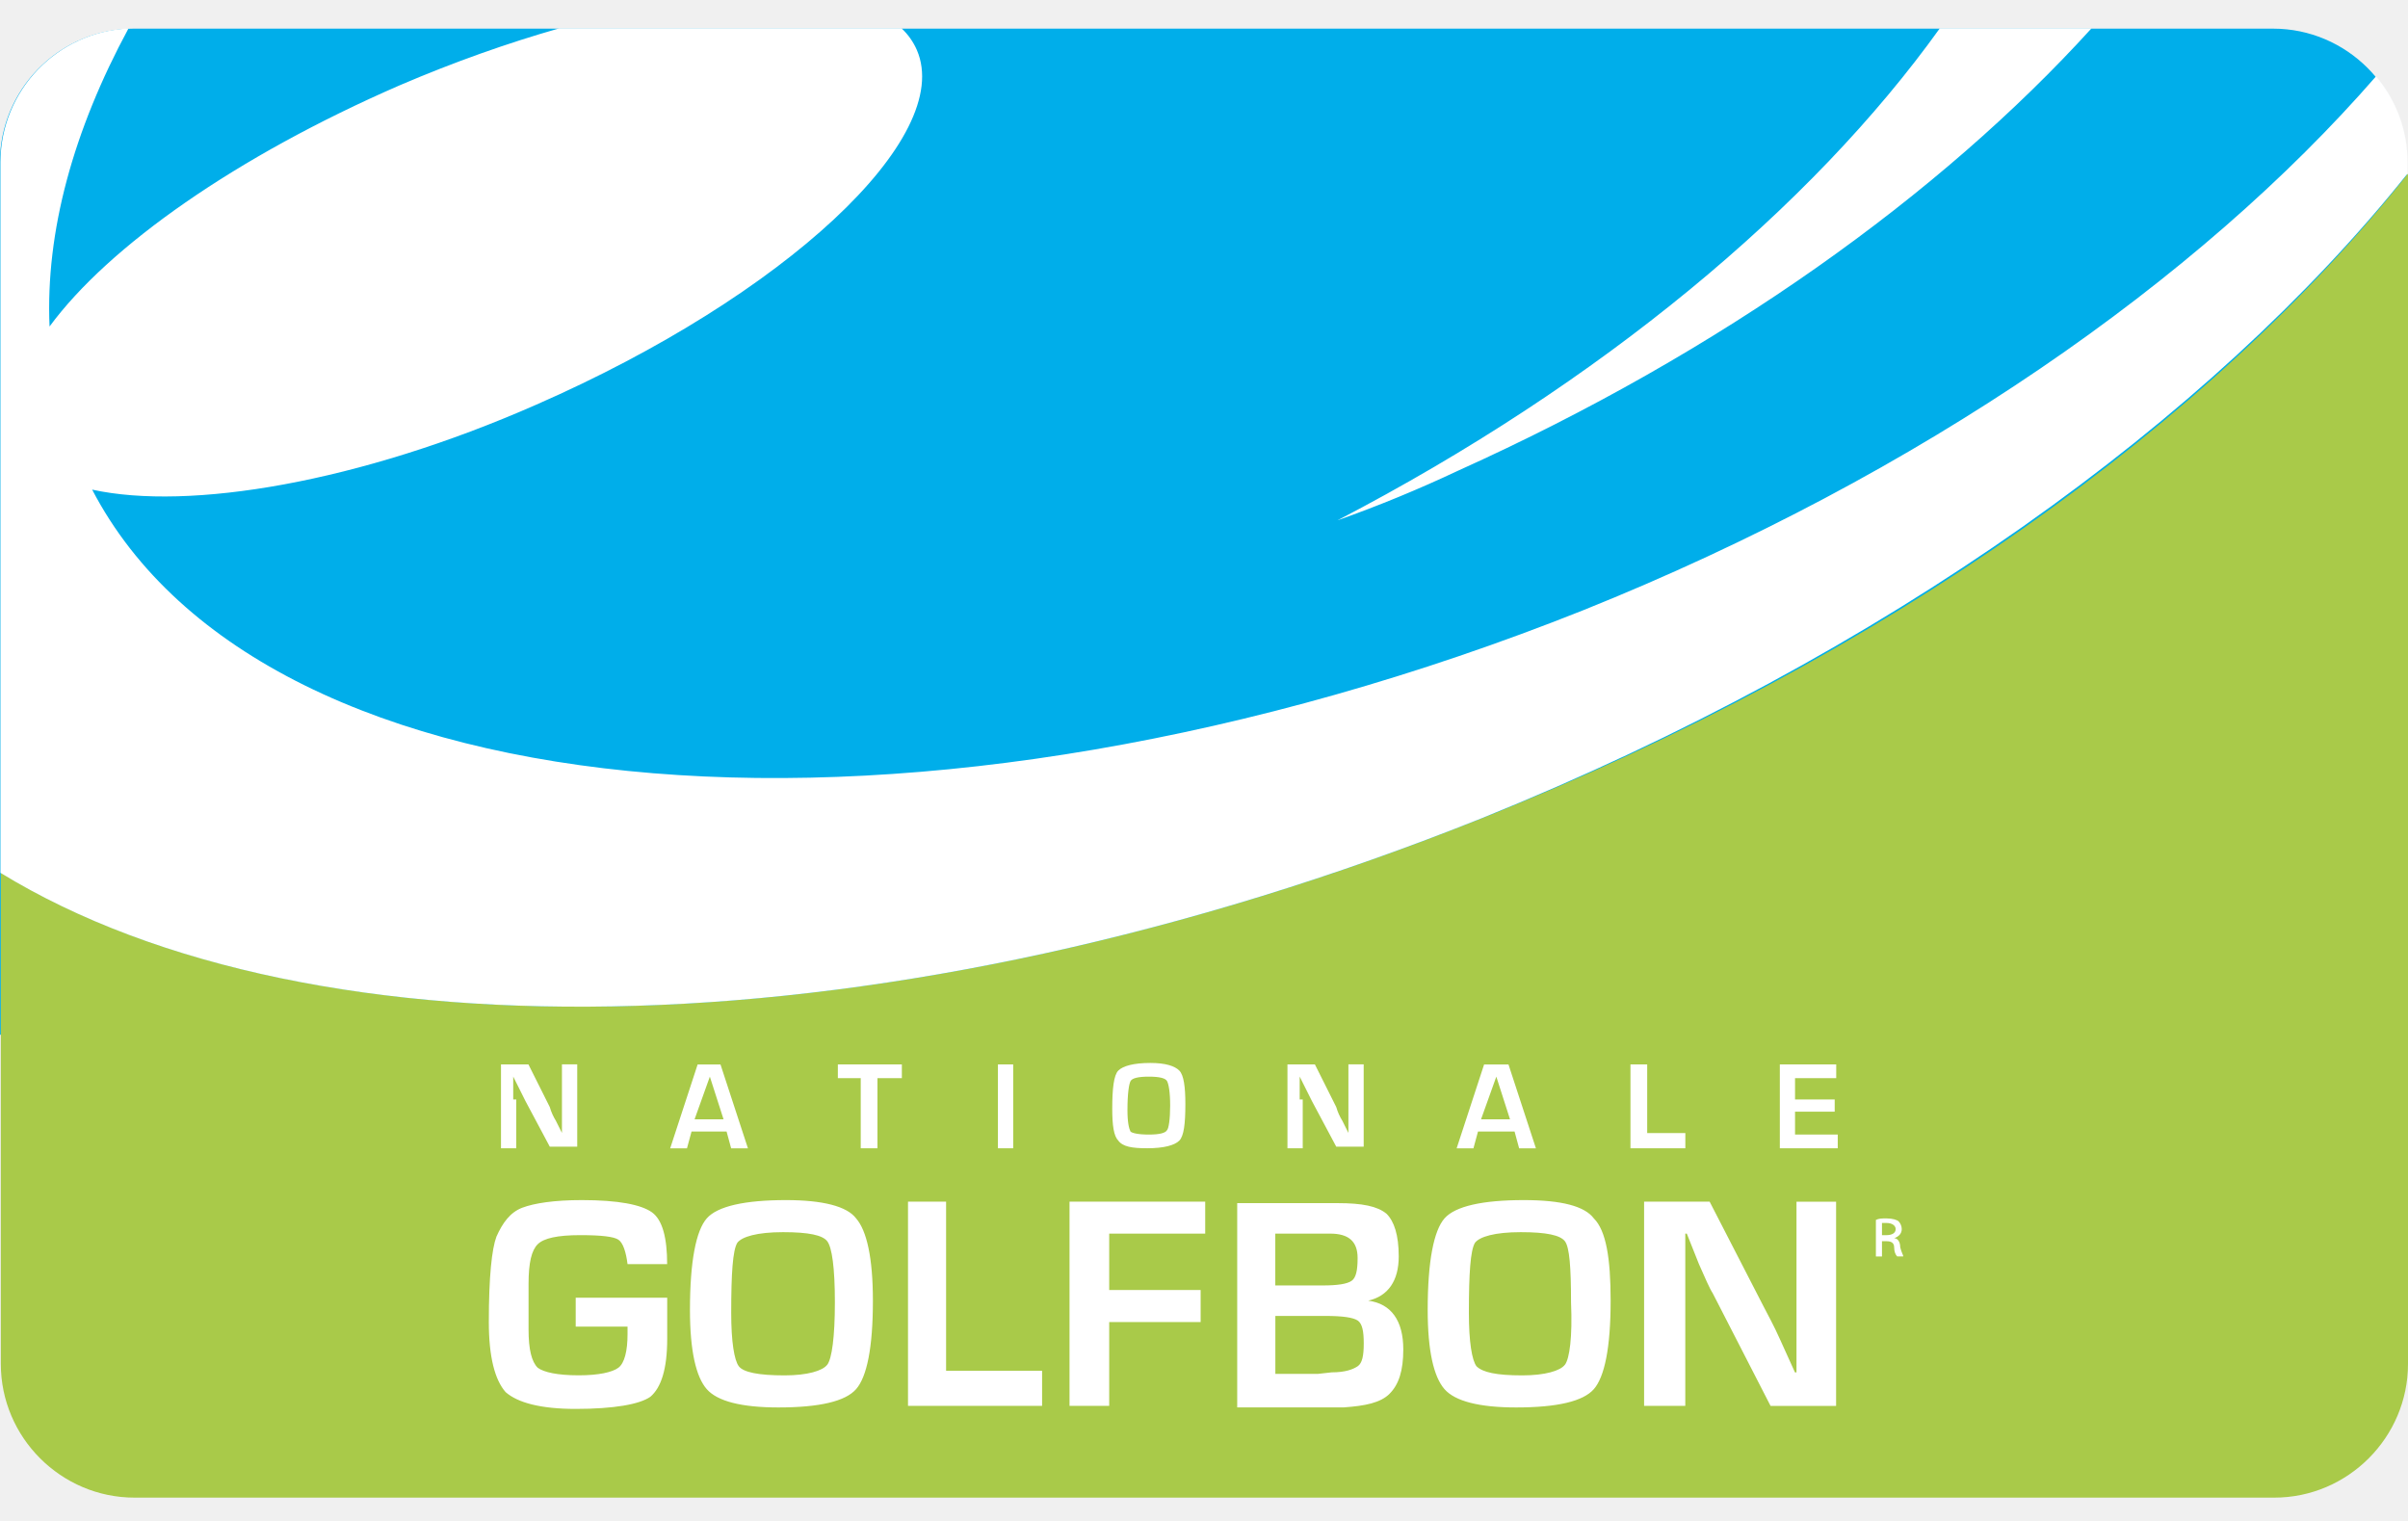
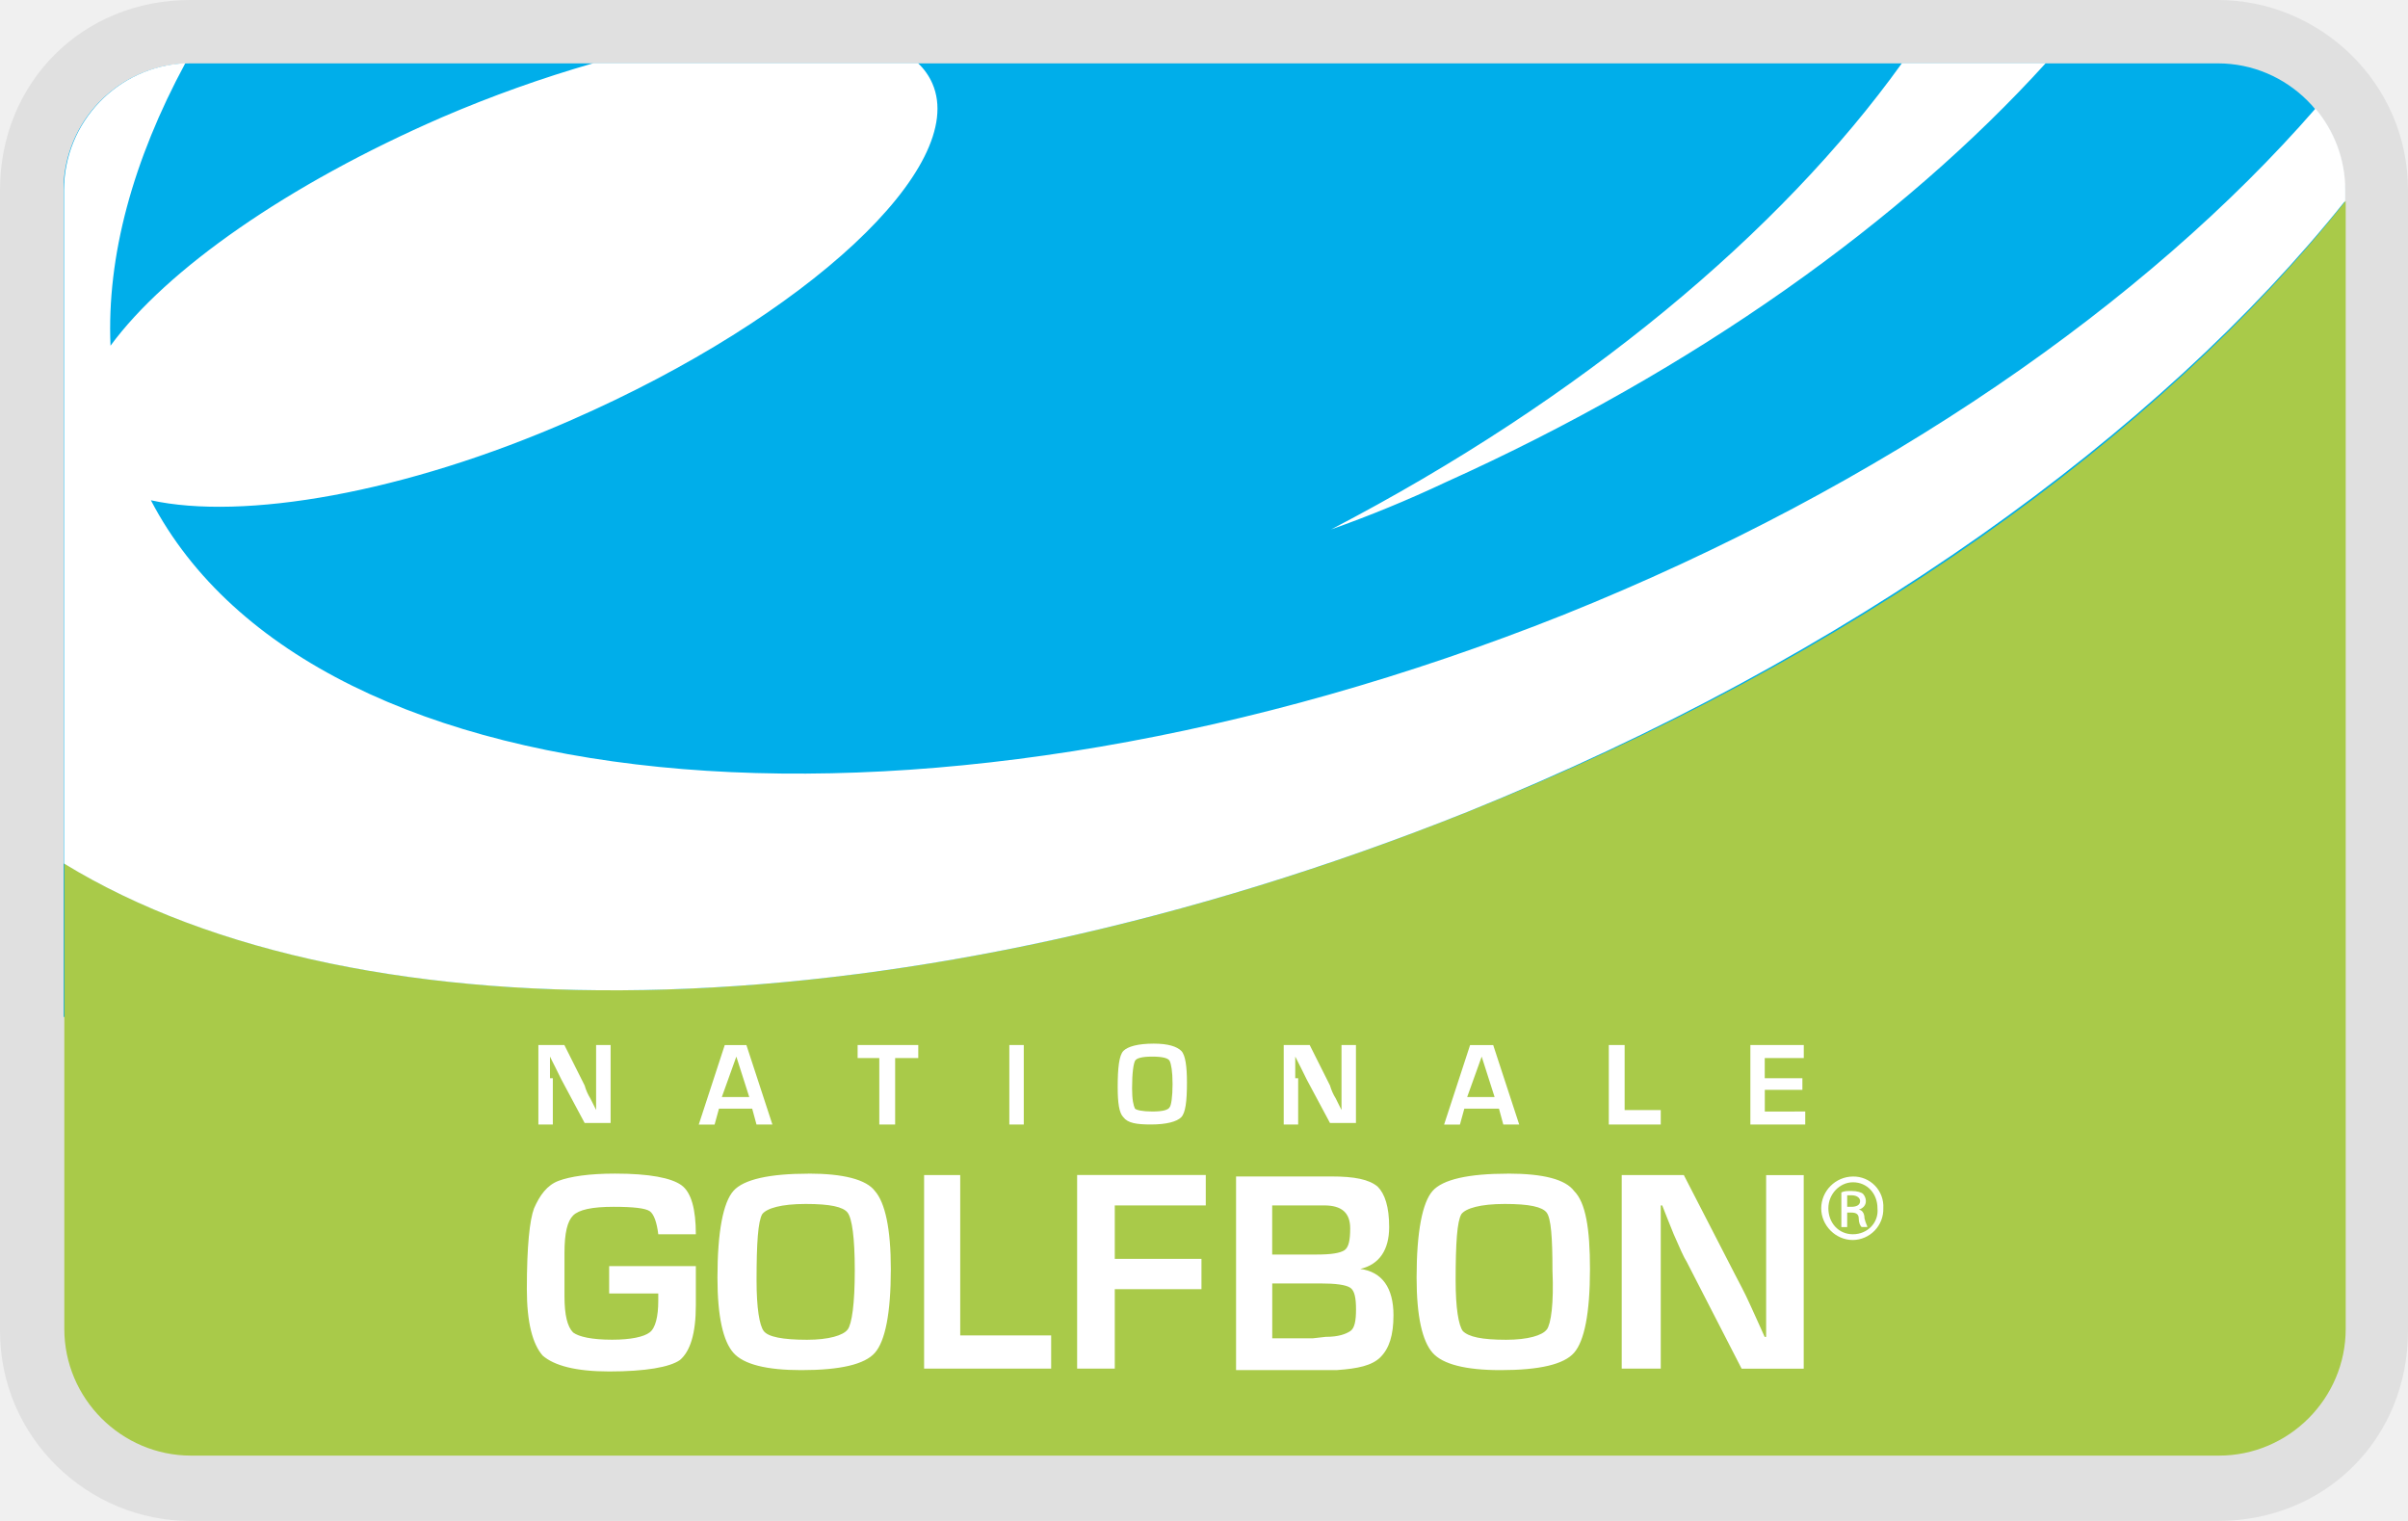
<svg xmlns="http://www.w3.org/2000/svg" width="38" height="24" viewBox="0 0 38 24" fill="none" role="img" aria-labelledby="pi-golfbon" version="1.1">
-   <g class="cls-5" stroke-width="1.055">
+   <path opacity=".07" d="M35 0H3C1.3 0 0 1.3 0 3v18c0 1.7 1.4 3 3 3h32c1.7 0 3-1.3 3-3V3c0-1.7-1.4-3-3-3z" fill="#000" />
+   <g stroke-width="1.055">
    <g stroke-width="1.055">
-       <path class="cls-4" d="M2.107.452A2.117 2.117 0 00.001 2.447v13.881h37.981V2.562c0-1.16-.95-2.11-2.11-2.11H2.107z" fill="#00aeea" />
-       <path class="cls-2" d="M37.999 2.741c-3.096 3.912-8.239 7.635-14.61 10.169-9.318 3.727-18.453 3.878-23.376.86v7.752c0 1.16.95 2.11 2.11 2.11H35.89c1.16 0 2.11-.95 2.11-2.11V2.742z" fill="#a9ca49" />
+       <path d="M3 1a2.006 2.006 0 00-1.996 1.891v13.156H37V3c0-1.1-.9-2-2-2H3z" fill="#00aeea" />
+       <path d="M37.016 3.17c-2.934 3.707-7.809 7.236-13.847 9.637-8.83 3.532-17.488 3.675-22.154.815v7.347c0 1.1.9 2 2 2h32.002c1.1 0 2-.9 2-2V3.171z" fill="#a9ca49" />
    </g>
-     <path class="cls-3" d="M8.823.448c-.807.23-1.657.53-2.52.9C3.73 2.468 1.714 3.884.782 5.152.717 3.656 1.157 2.06 2.027.45a2.117 2.117 0 00-2.02 2.108v11.215c4.925 3.016 14.056 2.866 23.374-.861 6.372-2.572 11.516-6.298 14.612-10.173v-.181c0-.515-.188-.987-.497-1.354-2.797 3.215-7.175 6.283-12.511 8.425-10.48 4.177-20.81 3.318-23.531-1.903 1.529.336 4.214-.11 7.01-1.341C12.382 4.669 15.066 2.17 14.469.79a1.03 1.03 0 00-.241-.342H8.823zm21.788 0c-2.018 2.814-5.342 5.597-9.505 7.763a20.624 20.624 0 001.902-.783c4.155-1.872 7.617-4.36 9.997-6.98h-2.394z" fill="#fff" />
-     <g stroke-width="1.055">
-       <path class="cls-3" d="M8.099 17.349v-.361l.048.096.048.096.096.192.385.722h.433v-1.299h-.241v1.082l-.048-.096-.048-.096a.852.852 0 01-.096-.216l-.337-.673h-.433v1.323h.241v-.77zM11.466 17.855l.072.265h.265l-.433-1.323h-.361l-.433 1.323h.265l.072-.265zm-.264-.866l.216.673h-.457zM14.232 17.013v-.217h-1.01v.217h.361v1.106h.264v-1.106zM15.748 16.796h.241v1.323h-.241zM18.105 18.119c.265 0 .433-.048.505-.12.072-.072.096-.265.096-.577 0-.265-.024-.457-.096-.529-.072-.072-.216-.12-.457-.12-.265 0-.433.048-.505.12-.072.072-.096.289-.096.601 0 .265.024.433.096.505.072.096.216.12.457.12zm-.265-1.058c.024-.048.12-.072.289-.072.169 0 .265.024.289.072.024.048.048.168.048.385s-.024.361-.048.385c-.024.048-.12.072-.289.072-.169 0-.265-.024-.289-.048-.024-.048-.048-.144-.048-.337 0-.265.024-.409.048-.457zM20.51 17.349v-.361l.048.096.048.096.096.192.385.722h.433v-1.299h-.241v1.082l-.048-.096-.048-.096a.852.852 0 01-.096-.216l-.337-.673h-.433v1.323h.241v-.77zM23.324 17.855h.577l.072.265h.265l-.433-1.323h-.385l-.433 1.323h.265zm.289-.866l.216.673h-.457zM25.994 17.879v-1.083h-.264v1.323h.866v-.24zM28.327 17.903v-.361h.626v-.193h-.626v-.336h.65v-.217h-.89v1.323h.914v-.216zM9.085 20.476v.457h.818v.12c0 .265-.048.457-.144.529-.096.072-.313.12-.625.12-.337 0-.553-.048-.649-.12-.096-.096-.144-.289-.144-.601v-.722c0-.337.048-.529.144-.625.096-.096.313-.144.673-.144.337 0 .529.024.601.072.072.048.12.192.144.385h.625c0-.409-.072-.698-.241-.818-.169-.12-.529-.192-1.106-.192-.433 0-.746.048-.938.12-.192.072-.313.241-.409.457-.072.192-.12.625-.12 1.347 0 .553.096.914.265 1.106.192.168.553.265 1.106.265.601 0 1.01-.072 1.179-.192.168-.144.265-.433.265-.914v-.649H9.086zM12.404 18.937c-.649 0-1.082.096-1.251.289-.168.192-.265.673-.265 1.443 0 .649.096 1.058.265 1.251.169.193.553.289 1.13.289.649 0 1.058-.096 1.227-.289.169-.193.265-.649.265-1.395 0-.673-.096-1.106-.265-1.299-.144-.192-.529-.289-1.106-.289zm.65 2.598c-.072.096-.313.168-.673.168-.409 0-.649-.048-.722-.144-.072-.096-.12-.385-.12-.842 0-.625.024-.986.096-1.106.072-.096.313-.168.722-.168s.625.048.698.144c.073.096.12.409.12.962 0 .553-.048.89-.12.986zM14.329 18.961v3.223h2.116v-.553H14.93v-2.67zM17.504 20.356v-.89h1.515v-.505h-2.141v3.223h.626v-1.323h1.443v-.505zM21.929 21.992c.144-.144.216-.361.216-.698 0-.457-.192-.722-.553-.77.313-.072.481-.313.481-.698 0-.337-.072-.553-.192-.673-.144-.12-.385-.168-.77-.168h-1.587v3.223h1.684c.337-.024.577-.072.722-.216zm-1.804-2.526h.866c.289 0 .433.12.433.385 0 .192-.024.313-.096.361-.072.048-.216.072-.457.072h-.746zm.674 2.213h-.673v-.914h.794c.265 0 .433.024.505.072.072.048.096.168.096.361 0 .193-.024.313-.096.361-.072.048-.192.096-.409.096l-.216.024zM24.046 18.937c-.649 0-1.082.096-1.251.289-.168.192-.265.673-.265 1.443 0 .649.096 1.058.265 1.251.168.192.553.289 1.13.289.649 0 1.058-.096 1.227-.289.168-.192.265-.649.265-1.395 0-.673-.072-1.106-.265-1.299-.144-.192-.505-.289-1.106-.289zm.649 2.598c-.072.096-.313.168-.673.168-.409 0-.625-.048-.722-.144-.072-.096-.12-.385-.12-.842 0-.625.024-.986.096-1.106.072-.096.313-.168.722-.168s.625.048.698.144c.072.096.096.409.096.962.024.553-.024.89-.096.986zM25.97 22.184h.625v-2.718h.024l.096.241.096.241c.096.216.168.385.216.457l.914 1.78h1.034v-3.223h-.625v2.694h-.024l-.12-.265-.12-.265c-.096-.216-.192-.385-.265-.529l-.842-1.636h-1.034v3.223h.024zM29.891 19.538c.072-.024.12-.072.12-.144a.183.183 0 00-.048-.12c-.024-.024-.096-.048-.192-.048-.072 0-.12 0-.168.024v.577h.096v-.241h.072c.072 0 .12.024.12.096 0 .072.024.12.048.144h.096c0-.024-.024-.048-.048-.144 0-.096-.048-.144-.096-.144zm-.12-.048h-.072v-.192h.072c.096 0 .144.048.144.096 0 .072-.072.096-.144.096z" fill="#fff" />
-       <path class="cls-3" d="M29.795 18.985a.534.534 0 00-.529.529c0 .288.241.529.529.529a.514.514 0 00.505-.529.498.498 0 00-.505-.529zm0 .962c-.241 0-.409-.192-.409-.433s.192-.433.409-.433c.241 0 .409.192.409.433.024.241-.168.433-.409.433z" />
+     <path d="M9.365.997a20.02 20.02 0 00-2.388.853C4.538 2.91 2.627 4.253 1.744 5.455c-.061-1.418.356-2.93 1.18-4.457A2.006 2.006 0 001.01 2.996v10.63c4.667 2.857 13.32 2.715 22.152-.817C29.2 10.372 34.076 6.84 37.01 3.168v-.172c0-.488-.178-.935-.47-1.283-2.652 3.047-6.8 5.955-11.858 7.985C14.75 13.656 4.96 12.842 2.381 7.894c1.45.319 3.994-.104 6.644-1.27 3.713-1.627 6.257-3.995 5.69-5.303a.976.976 0 00-.228-.324H9.365zm20.649 0c-1.913 2.666-5.063 5.304-9.008 7.357a19.546 19.546 0 001.802-.742c3.938-1.774 7.22-4.132 9.475-6.615h-2.269z" fill="#fff" />
+     <g stroke-width="1.055" fill="#fff">
+       <path d="M8.679 17.014v-.342l.045.091.046.091.09.182.366.684h.41v-1.23h-.229v1.025l-.045-.091-.046-.091a.807.807 0 01-.09-.205l-.32-.638h-.41v1.254h.228v-.73zM11.87 17.494l.068.25h.251l-.41-1.253h-.342l-.41 1.254h.25l.069-.251zm-.25-.821l.204.638h-.433zM14.491 16.696v-.206h-.957v.206h.342v1.048h.25v-1.048zM15.928 16.49h.228v1.254h-.228zM18.162 17.744c.25 0 .41-.046.478-.114s.091-.251.091-.547c0-.25-.023-.433-.09-.501-.069-.068-.205-.114-.434-.114-.251 0-.41.046-.478.114-.069.068-.091.274-.091.57 0 .25.022.41.09.478.069.091.205.114.434.114zm-.251-1.003c.022-.045.113-.068.273-.068.16 0 .252.023.274.068.023.046.046.16.046.365s-.023.342-.046.365c-.022.045-.113.068-.274.068-.16 0-.25-.023-.273-.045-.023-.046-.046-.137-.046-.32 0-.25.023-.387.046-.433zM20.44 17.014v-.342l.046.091.046.091.09.182.366.684h.41v-1.23h-.228v1.025l-.046-.091-.045-.091a.807.807 0 01-.091-.205l-.32-.638h-.41v1.254h.228v-.73zM23.108 17.494h.547l.068.25h.251l-.41-1.253h-.365l-.41 1.254h.25zm.274-.821l.204.638h-.433zM25.638 17.516V16.49h-.25v1.254h.82v-.228zM27.85 17.54v-.343h.593v-.183h-.594v-.318h.616v-.206h-.843v1.254h.866v-.205zM9.613 19.978v.433h.775v.114c0 .25-.045.433-.136.5-.091.07-.297.115-.592.115-.32 0-.525-.046-.616-.114-.09-.091-.136-.274-.136-.57v-.684c0-.32.046-.501.136-.592.091-.091.297-.137.638-.137.32 0 .502.023.57.068.068.046.114.182.136.365h.593c0-.387-.069-.661-.229-.775-.16-.114-.501-.182-1.048-.182-.41 0-.707.046-.889.114-.182.068-.297.228-.387.433-.069.182-.114.592-.114 1.277 0 .524.09.866.25 1.048.183.159.525.25 1.05.25.569 0 .956-.067 1.117-.181.159-.137.25-.41.25-.866v-.615H9.615zM12.759 18.52c-.615 0-1.026.09-1.186.273-.16.182-.251.638-.251 1.368 0 .615.09 1.002.251 1.185.16.183.524.274 1.071.274.615 0 1.003-.09 1.163-.274.16-.183.251-.615.251-1.322 0-.638-.091-1.048-.251-1.23-.137-.183-.502-.275-1.048-.275zm.616 2.461c-.069.091-.297.16-.638.16-.388 0-.615-.046-.684-.137-.069-.09-.114-.365-.114-.798 0-.592.023-.934.09-1.048.07-.091.297-.16.685-.16s.592.046.662.137c.069.091.113.388.113.912s-.045.843-.113.934zM14.583 18.542v3.054h2.005v-.524h-1.435v-2.53zM17.592 19.864v-.843h1.436v-.48h-2.03v3.055h.594v-1.253h1.368v-.479zM21.786 21.414c.136-.136.204-.342.204-.661 0-.433-.181-.684-.524-.73.297-.068.456-.296.456-.661 0-.32-.068-.524-.182-.638-.136-.114-.365-.16-.73-.16h-1.504v3.055h1.596c.32-.023.547-.068.685-.205zm-1.71-2.393h.82c.275 0 .411.113.411.364 0 .182-.023.297-.09.343-.07.045-.206.068-.434.068h-.707zm.639 2.097h-.638v-.866h.753c.25 0 .41.022.478.068.068.045.091.16.091.342 0 .183-.023.297-.09.342-.07.046-.183.091-.389.091l-.204.023zM23.792 18.52c-.615 0-1.025.09-1.185.273-.16.182-.252.638-.252 1.368 0 .615.091 1.002.252 1.185.159.182.524.274 1.07.274.616 0 1.003-.09 1.163-.274.16-.182.251-.615.251-1.322 0-.638-.068-1.048-.25-1.23-.137-.183-.48-.275-1.049-.275zm.615 2.461c-.068.091-.296.16-.638.16-.387 0-.592-.046-.684-.137-.068-.09-.114-.365-.114-.798 0-.592.023-.934.091-1.048.069-.091.297-.16.685-.16s.592.046.661.137c.068.091.091.388.091.912.023.524-.023.843-.09.934zM25.616 21.596h.592v-2.575h.023l.09.228.092.228c.09.205.159.365.204.433l.867 1.687h.98v-3.054h-.593v2.553h-.023l-.113-.251-.114-.251c-.091-.205-.182-.365-.251-.502l-.798-1.55h-.98v3.054h.023zM29.332 19.089c.068-.023.113-.068.113-.137a.173.173 0 00-.045-.113c-.023-.023-.091-.046-.182-.046-.068 0-.114 0-.16.023v.547h.092v-.229h.068c.068 0 .114.023.114.091s.022.114.045.137h.091c0-.023-.023-.046-.045-.137 0-.09-.046-.136-.091-.136zm-.114-.046h-.068v-.182h.068c.09 0 .136.046.136.091 0 .069-.068.091-.136.091z" />
+       <path d="M29.24 18.565a.506.506 0 00-.5.501c0 .273.228.501.5.501a.487.487 0 00.48-.501.472.472 0 00-.48-.501zm0 .911c-.228 0-.387-.182-.387-.41s.182-.41.388-.41c.228 0 .387.182.387.41.023.228-.159.41-.387.41z" />
    </g>
  </g>
</svg>
